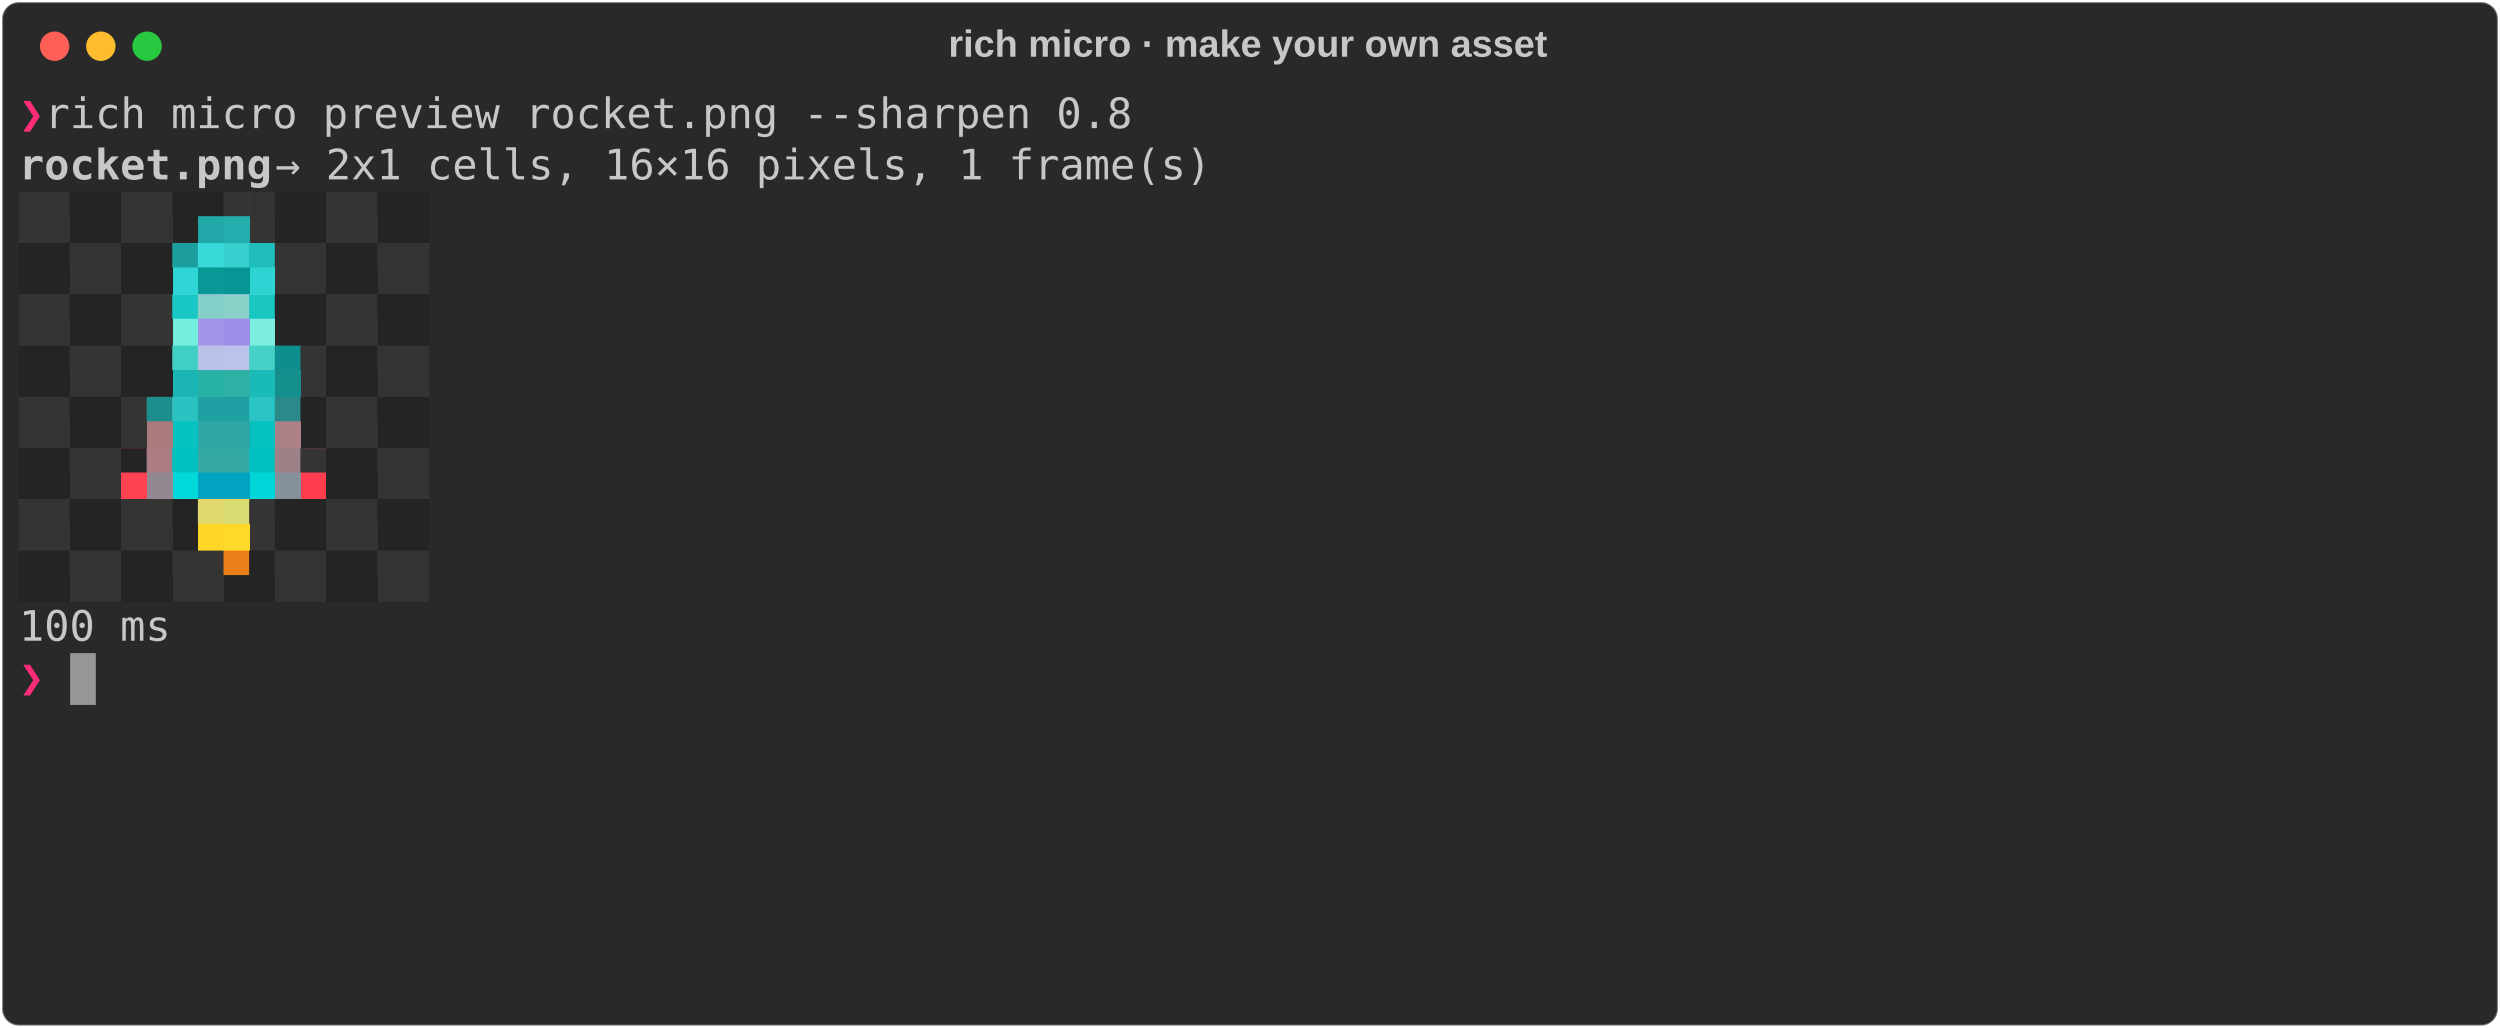
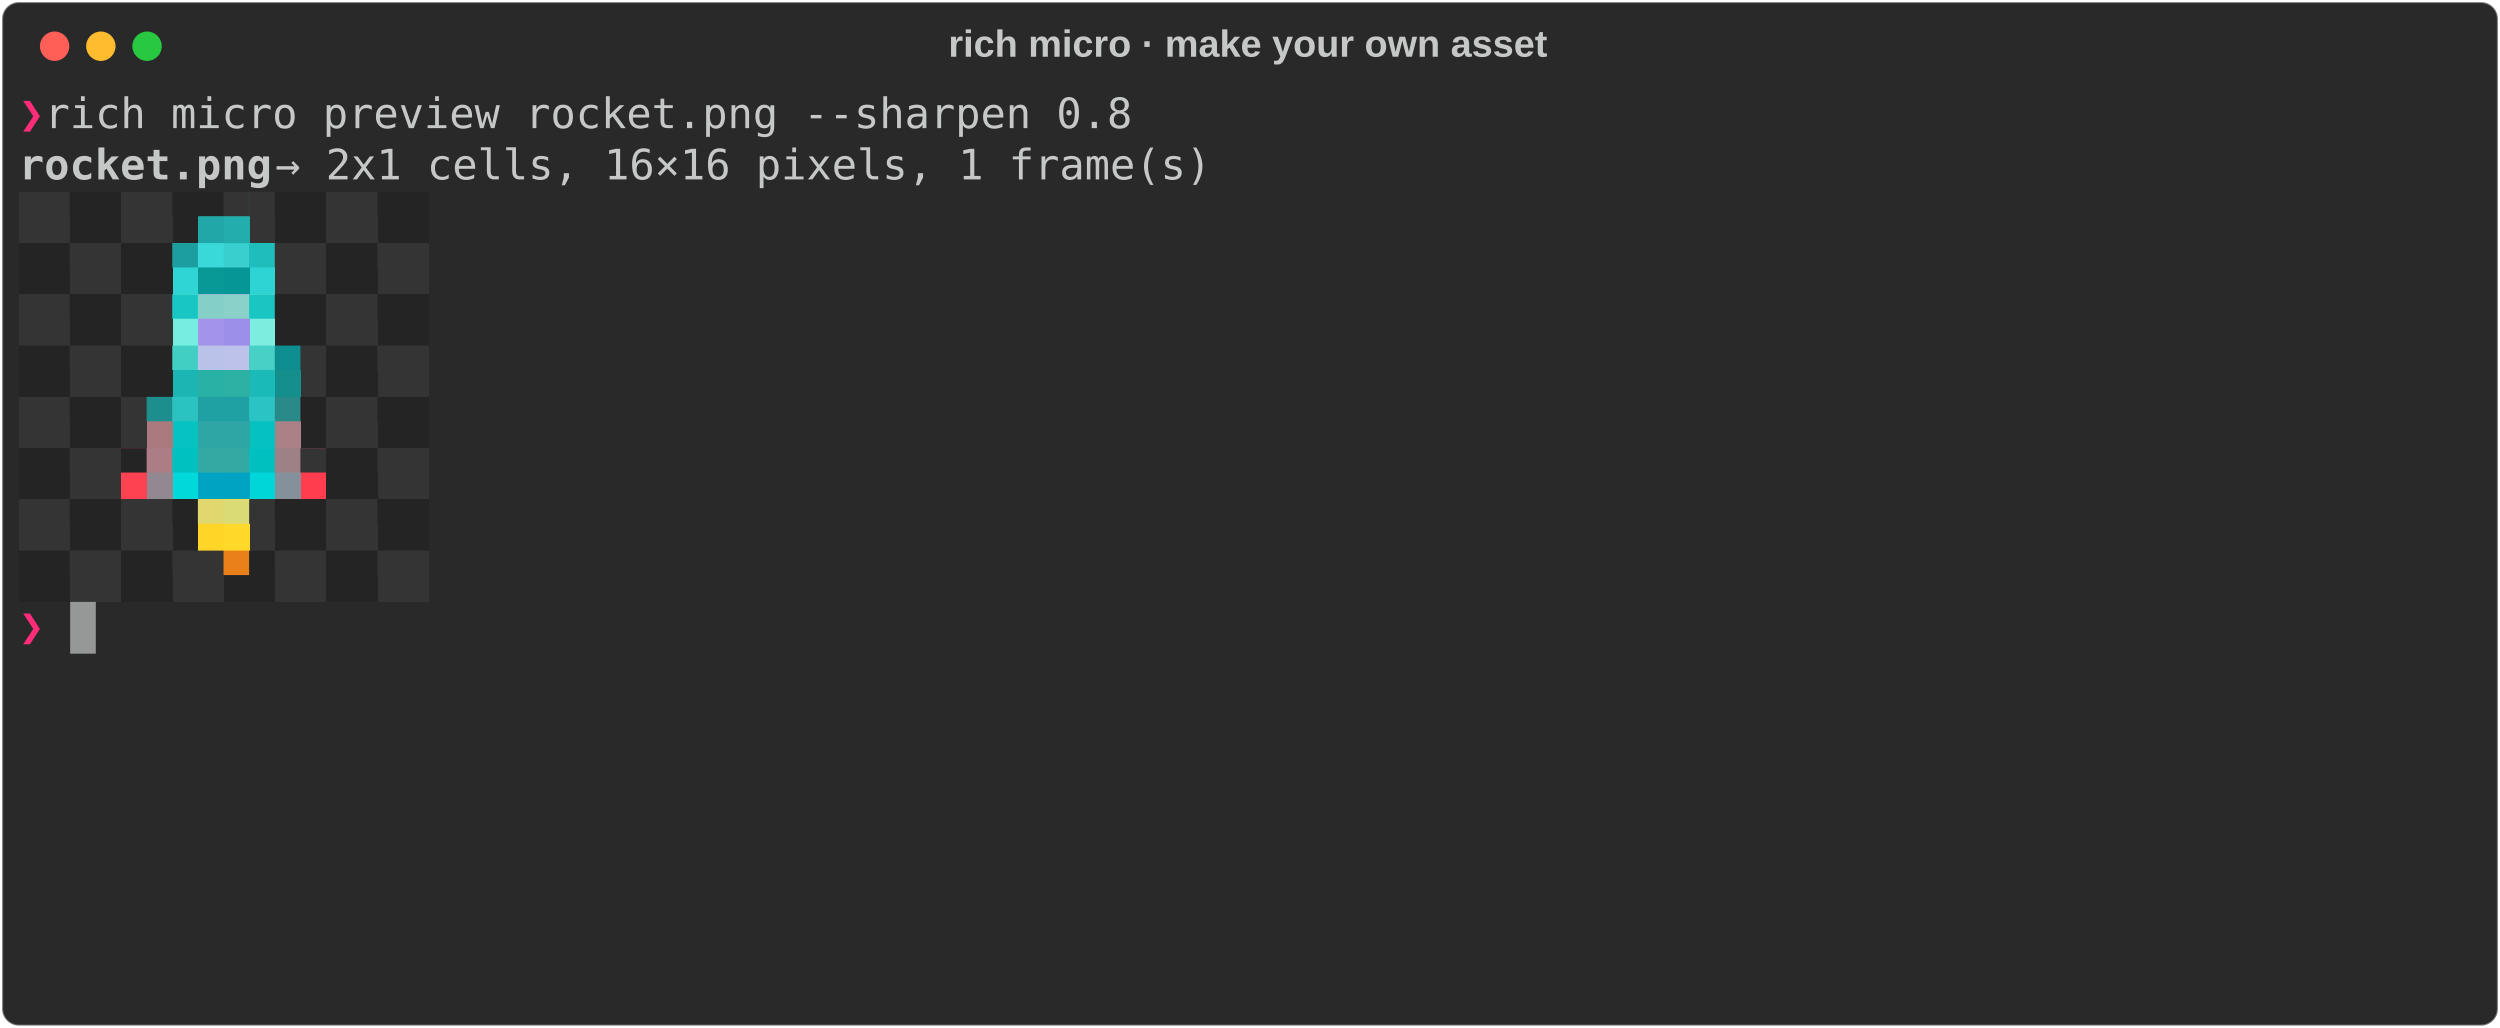
<svg xmlns="http://www.w3.org/2000/svg" class="rich-terminal" viewBox="0 0 1190 489.2">
  <style>

    @font-face {
        font-family: "Fira Code";
        src: local("FiraCode-Regular"),
                url("https://cdnjs.cloudflare.com/ajax/libs/firacode/6.2.0/woff2/FiraCode-Regular.woff2") format("woff2"),
                url("https://cdnjs.cloudflare.com/ajax/libs/firacode/6.2.0/woff/FiraCode-Regular.woff") format("woff");
        font-style: normal;
        font-weight: 400;
    }
    @font-face {
        font-family: "Fira Code";
        src: local("FiraCode-Bold"),
                url("https://cdnjs.cloudflare.com/ajax/libs/firacode/6.2.0/woff2/FiraCode-Bold.woff2") format("woff2"),
                url("https://cdnjs.cloudflare.com/ajax/libs/firacode/6.2.0/woff/FiraCode-Bold.woff") format("woff");
        font-style: bold;
        font-weight: 700;
    }

    .rich-record-matrix {
        font-family: Fira Code, monospace;
        font-size: 20px;
        line-height: 24.4px;
        font-variant-east-asian: full-width;
    }

    .rich-record-title {
        font-size: 18px;
        font-weight: bold;
        font-family: arial;
    }

    .rich-record-r1 { fill: #ff2c7a;font-weight: bold }
.rich-record-r2 { fill: #c5c8c6 }
.rich-record-r3 { fill: #c5c8c6;font-weight: bold }
.rich-record-r4 { fill: #343434 }
.rich-record-r5 { fill: #242424 }
.rich-record-r6 { fill: #1d9e9e }
.rich-record-r7 { fill: #3ad9d9 }
.rich-record-r8 { fill: #3acfcf }
.rich-record-r9 { fill: #20bdbd }
.rich-record-r10 { fill: #18c7c4 }
.rich-record-r11 { fill: #85cfc9 }
.rich-record-r12 { fill: #8ad1ca }
.rich-record-r13 { fill: #19c6c2 }
.rich-record-r14 { fill: #41cfc3 }
.rich-record-r15 { fill: #bbc2e9 }
.rich-record-r16 { fill: #bdc2ea }
.rich-record-r17 { fill: #46d0c6 }
.rich-record-r18 { fill: #0e8e8e }
.rich-record-r19 { fill: #1d8e8e }
.rich-record-r20 { fill: #2bc3c1 }
.rich-record-r21 { fill: #1fa1a3 }
.rich-record-r22 { fill: #2ac4c4 }
.rich-record-r23 { fill: #2a8a89 }
.rich-record-r24 { fill: #ac7d85 }
.rich-record-r25 { fill: #00c1c0 }
.rich-record-r26 { fill: #34a9a3 }
.rich-record-r27 { fill: #00c0bf }
.rich-record-r28 { fill: #9e8087 }
.rich-record-r29 { fill: #e1d76f }
.rich-record-r30 { fill: #dadb74 }
.rich-record-r31 { fill: #ea8019 }
    </style>
  <defs>
    <clipPath id="rich-record-clip-terminal">
      <rect x="0" y="0" width="1170.2" height="438.2" />
    </clipPath>
    <clipPath id="rich-record-line-0">
      <rect x="0" y="1.5" width="1171.2" height="24.65" />
    </clipPath>
    <clipPath id="rich-record-line-1">
      <rect x="0" y="25.9" width="1171.2" height="24.65" />
    </clipPath>
    <clipPath id="rich-record-line-2">
      <rect x="0" y="50.3" width="1171.2" height="24.65" />
    </clipPath>
    <clipPath id="rich-record-line-3">
      <rect x="0" y="74.7" width="1171.2" height="24.65" />
    </clipPath>
    <clipPath id="rich-record-line-4">
      <rect x="0" y="99.1" width="1171.2" height="24.65" />
    </clipPath>
    <clipPath id="rich-record-line-5">
      <rect x="0" y="123.5" width="1171.2" height="24.65" />
    </clipPath>
    <clipPath id="rich-record-line-6">
      <rect x="0" y="147.9" width="1171.2" height="24.65" />
    </clipPath>
    <clipPath id="rich-record-line-7">
      <rect x="0" y="172.3" width="1171.2" height="24.65" />
    </clipPath>
    <clipPath id="rich-record-line-8">
      <rect x="0" y="196.7" width="1171.2" height="24.65" />
    </clipPath>
    <clipPath id="rich-record-line-9">
      <rect x="0" y="221.1" width="1171.2" height="24.65" />
    </clipPath>
    <clipPath id="rich-record-line-10">
      <rect x="0" y="245.5" width="1171.2" height="24.65" />
    </clipPath>
    <clipPath id="rich-record-line-11">
      <rect x="0" y="269.9" width="1171.2" height="24.65" />
    </clipPath>
    <clipPath id="rich-record-line-12">
      <rect x="0" y="294.3" width="1171.2" height="24.65" />
    </clipPath>
    <clipPath id="rich-record-line-13">
      <rect x="0" y="318.7" width="1171.2" height="24.65" />
    </clipPath>
    <clipPath id="rich-record-line-14">
      <rect x="0" y="343.1" width="1171.2" height="24.65" />
    </clipPath>
    <clipPath id="rich-record-line-15">
      <rect x="0" y="367.5" width="1171.2" height="24.65" />
    </clipPath>
    <clipPath id="rich-record-line-16">
      <rect x="0" y="391.9" width="1171.2" height="24.65" />
    </clipPath>
  </defs>
  <rect fill="#292929" stroke="rgba(255,255,255,0.35)" stroke-width="1" x="1" y="1" width="1188" height="487.2" rx="8" />
  <text class="rich-record-title" fill="#c5c8c6" text-anchor="middle" x="594" y="27">rich micro · make your own asset</text>
  <g transform="translate(26,22)">
    <circle cx="0" cy="0" r="7" fill="#ff5f57" />
    <circle cx="22" cy="0" r="7" fill="#febc2e" />
    <circle cx="44" cy="0" r="7" fill="#28c840" />
  </g>
  <g transform="translate(9, 41)" clip-path="url(#rich-record-clip-terminal)">
    <rect fill="#343434" x="0" y="50.3" width="24.4" height="24.65" shape-rendering="crispEdges" />
    <rect fill="#242424" x="24.4" y="50.3" width="24.4" height="24.65" shape-rendering="crispEdges" />
    <rect fill="#343434" x="48.8" y="50.3" width="24.4" height="24.65" shape-rendering="crispEdges" />
    <rect fill="#242424" x="73.2" y="50.3" width="12.2" height="24.65" shape-rendering="crispEdges" />
    <rect fill="#21a7a7" x="85.4" y="50.3" width="12.2" height="24.65" shape-rendering="crispEdges" />
    <rect fill="#24adad" x="97.6" y="50.3" width="12.2" height="24.65" shape-rendering="crispEdges" />
    <rect fill="#343434" x="109.8" y="50.3" width="12.2" height="24.65" shape-rendering="crispEdges" />
    <rect fill="#242424" x="122" y="50.3" width="24.4" height="24.65" shape-rendering="crispEdges" />
    <rect fill="#343434" x="146.4" y="50.3" width="24.4" height="24.65" shape-rendering="crispEdges" />
    <rect fill="#242424" x="170.8" y="50.3" width="24.4" height="24.65" shape-rendering="crispEdges" />
    <rect fill="#242424" x="0" y="74.7" width="24.4" height="24.65" shape-rendering="crispEdges" />
    <rect fill="#343434" x="24.4" y="74.7" width="24.4" height="24.65" shape-rendering="crispEdges" />
    <rect fill="#242424" x="48.8" y="74.7" width="24.4" height="24.65" shape-rendering="crispEdges" />
    <rect fill="#2fd4d4" x="73.2" y="74.7" width="12.2" height="24.65" shape-rendering="crispEdges" />
    <rect fill="#089997" x="85.4" y="74.7" width="12.2" height="24.65" shape-rendering="crispEdges" />
    <rect fill="#079696" x="97.6" y="74.7" width="12.2" height="24.65" shape-rendering="crispEdges" />
    <rect fill="#2ed3d3" x="109.8" y="74.7" width="12.2" height="24.65" shape-rendering="crispEdges" />
    <rect fill="#343434" x="122" y="74.7" width="24.4" height="24.65" shape-rendering="crispEdges" />
    <rect fill="#242424" x="146.4" y="74.7" width="24.4" height="24.65" shape-rendering="crispEdges" />
    <rect fill="#343434" x="170.8" y="74.7" width="24.4" height="24.65" shape-rendering="crispEdges" />
    <rect fill="#343434" x="0" y="99.1" width="24.4" height="24.65" shape-rendering="crispEdges" />
    <rect fill="#242424" x="24.4" y="99.1" width="24.4" height="24.65" shape-rendering="crispEdges" />
    <rect fill="#343434" x="48.8" y="99.1" width="24.4" height="24.65" shape-rendering="crispEdges" />
    <rect fill="#75eedf" x="73.2" y="99.1" width="12.2" height="24.65" shape-rendering="crispEdges" />
    <rect fill="#a393e9" x="85.4" y="99.1" width="12.2" height="24.65" shape-rendering="crispEdges" />
    <rect fill="#9c8fe9" x="97.6" y="99.1" width="12.2" height="24.65" shape-rendering="crispEdges" />
    <rect fill="#7deddf" x="109.8" y="99.1" width="12.2" height="24.65" shape-rendering="crispEdges" />
    <rect fill="#242424" x="122" y="99.1" width="24.4" height="24.65" shape-rendering="crispEdges" />
    <rect fill="#343434" x="146.4" y="99.1" width="24.4" height="24.65" shape-rendering="crispEdges" />
    <rect fill="#242424" x="170.8" y="99.1" width="24.4" height="24.65" shape-rendering="crispEdges" />
    <rect fill="#242424" x="0" y="123.5" width="24.4" height="24.65" shape-rendering="crispEdges" />
    <rect fill="#343434" x="24.4" y="123.5" width="24.4" height="24.65" shape-rendering="crispEdges" />
    <rect fill="#242424" x="48.8" y="123.5" width="24.4" height="24.65" shape-rendering="crispEdges" />
    <rect fill="#1bb5b4" x="73.2" y="123.5" width="12.2" height="24.65" shape-rendering="crispEdges" />
    <rect fill="#28b1a5" x="85.4" y="123.5" width="12.2" height="24.65" shape-rendering="crispEdges" />
    <rect fill="#2cb1a4" x="97.6" y="123.5" width="12.2" height="24.65" shape-rendering="crispEdges" />
    <rect fill="#1abab9" x="109.8" y="123.5" width="12.2" height="24.65" shape-rendering="crispEdges" />
    <rect fill="#158e8e" x="122" y="123.5" width="12.2" height="24.65" shape-rendering="crispEdges" />
    <rect fill="#343434" x="134.2" y="123.5" width="12.2" height="24.65" shape-rendering="crispEdges" />
    <rect fill="#242424" x="146.4" y="123.5" width="24.4" height="24.65" shape-rendering="crispEdges" />
    <rect fill="#343434" x="170.8" y="123.5" width="24.4" height="24.65" shape-rendering="crispEdges" />
    <rect fill="#343434" x="0" y="147.9" width="24.4" height="24.65" shape-rendering="crispEdges" />
    <rect fill="#242424" x="24.4" y="147.9" width="24.4" height="24.65" shape-rendering="crispEdges" />
    <rect fill="#343434" x="48.8" y="147.9" width="12.2" height="24.65" shape-rendering="crispEdges" />
    <rect fill="#ab7a7f" x="61" y="147.9" width="12.2" height="24.65" shape-rendering="crispEdges" />
    <rect fill="#04c3c0" x="73.2" y="147.9" width="12.2" height="24.65" shape-rendering="crispEdges" />
    <rect fill="#2fa6a6" x="85.4" y="147.9" width="24.4" height="24.65" shape-rendering="crispEdges" />
    <rect fill="#03c2c0" x="109.8" y="147.9" width="12.2" height="24.65" shape-rendering="crispEdges" />
    <rect fill="#ab8086" x="122" y="147.9" width="12.2" height="24.65" shape-rendering="crispEdges" />
    <rect fill="#242424" x="134.2" y="147.9" width="12.2" height="24.65" shape-rendering="crispEdges" />
    <rect fill="#343434" x="146.4" y="147.9" width="24.4" height="24.65" shape-rendering="crispEdges" />
    <rect fill="#242424" x="170.8" y="147.9" width="24.4" height="24.65" shape-rendering="crispEdges" />
    <rect fill="#242424" x="0" y="172.3" width="24.4" height="24.65" shape-rendering="crispEdges" />
    <rect fill="#343434" x="24.4" y="172.3" width="24.4" height="24.65" shape-rendering="crispEdges" />
    <rect fill="#ff4251" x="48.8" y="172.3" width="12.2" height="24.65" shape-rendering="crispEdges" />
    <rect fill="#928892" x="61" y="172.3" width="12.2" height="24.65" shape-rendering="crispEdges" />
    <rect fill="#00d8da" x="73.2" y="172.3" width="12.2" height="24.65" shape-rendering="crispEdges" />
    <rect fill="#00a4c2" x="85.4" y="172.3" width="12.2" height="24.65" shape-rendering="crispEdges" />
    <rect fill="#00a3c2" x="97.6" y="172.3" width="12.2" height="24.65" shape-rendering="crispEdges" />
    <rect fill="#00d6d7" x="109.8" y="172.3" width="12.2" height="24.65" shape-rendering="crispEdges" />
    <rect fill="#85919a" x="122" y="172.3" width="12.2" height="24.65" shape-rendering="crispEdges" />
    <rect fill="#ff3d4e" x="134.2" y="172.3" width="12.2" height="24.65" shape-rendering="crispEdges" />
    <rect fill="#242424" x="146.4" y="172.3" width="24.4" height="24.65" shape-rendering="crispEdges" />
    <rect fill="#343434" x="170.8" y="172.3" width="24.4" height="24.65" shape-rendering="crispEdges" />
    <rect fill="#343434" x="0" y="196.7" width="24.4" height="24.65" shape-rendering="crispEdges" />
    <rect fill="#242424" x="24.4" y="196.7" width="24.4" height="24.65" shape-rendering="crispEdges" />
    <rect fill="#343434" x="48.8" y="196.7" width="24.4" height="24.65" shape-rendering="crispEdges" />
    <rect fill="#242424" x="73.2" y="196.7" width="12.2" height="24.65" shape-rendering="crispEdges" />
    <rect fill="#ffd528" x="85.4" y="196.7" width="12.2" height="24.65" shape-rendering="crispEdges" />
    <rect fill="#ffd82a" x="97.6" y="196.7" width="12.2" height="24.65" shape-rendering="crispEdges" />
    <rect fill="#343434" x="109.8" y="196.7" width="12.2" height="24.65" shape-rendering="crispEdges" />
    <rect fill="#242424" x="122" y="196.7" width="24.4" height="24.65" shape-rendering="crispEdges" />
    <rect fill="#343434" x="146.4" y="196.7" width="24.4" height="24.65" shape-rendering="crispEdges" />
    <rect fill="#242424" x="170.8" y="196.7" width="24.4" height="24.65" shape-rendering="crispEdges" />
    <rect fill="#242424" x="0" y="221.1" width="24.4" height="24.65" shape-rendering="crispEdges" />
    <rect fill="#343434" x="24.4" y="221.1" width="24.4" height="24.65" shape-rendering="crispEdges" />
    <rect fill="#242424" x="48.8" y="221.1" width="24.4" height="24.65" shape-rendering="crispEdges" />
    <rect fill="#343434" x="73.2" y="221.1" width="24.4" height="24.65" shape-rendering="crispEdges" />
    <rect fill="#242424" x="97.6" y="221.1" width="12.2" height="24.65" shape-rendering="crispEdges" />
    <rect fill="#242424" x="109.8" y="221.1" width="12.2" height="24.65" shape-rendering="crispEdges" />
    <rect fill="#343434" x="122" y="221.1" width="24.4" height="24.65" shape-rendering="crispEdges" />
    <rect fill="#242424" x="146.4" y="221.1" width="24.4" height="24.65" shape-rendering="crispEdges" />
    <rect fill="#343434" x="170.8" y="221.1" width="24.4" height="24.65" shape-rendering="crispEdges" />
    <g class="rich-record-matrix">
      <text class="rich-record-r1" x="0" y="20" textLength="12.2" clip-path="url(#rich-record-line-0)">❯</text>
      <text class="rich-record-r2" x="12.2" y="20" textLength="1159" clip-path="url(#rich-record-line-0)"> rich micro preview rocket.png --sharpen 0.8                                                   </text>
      <text class="rich-record-r2" x="1171.2" y="20" textLength="12.2" clip-path="url(#rich-record-line-0)">
</text>
      <text class="rich-record-r3" x="0" y="44.4" textLength="122" clip-path="url(#rich-record-line-1)">rocket.png</text>
      <text class="rich-record-r2" x="122" y="44.4" textLength="1049.2" clip-path="url(#rich-record-line-1)"> → 2x1 cells, 16×16 pixels, 1 frame(s)                                                </text>
      <text class="rich-record-r2" x="1171.2" y="44.4" textLength="12.2" clip-path="url(#rich-record-line-1)">
</text>
      <text class="rich-record-r4" x="0" y="68.8" textLength="24.4" clip-path="url(#rich-record-line-2)">▀▀</text>
      <text class="rich-record-r5" x="24.4" y="68.8" textLength="24.4" clip-path="url(#rich-record-line-2)">▀▀</text>
      <text class="rich-record-r4" x="48.8" y="68.8" textLength="24.4" clip-path="url(#rich-record-line-2)">▀▀</text>
      <text class="rich-record-r5" x="73.2" y="68.8" textLength="12.2" clip-path="url(#rich-record-line-2)">▀</text>
      <text class="rich-record-r5" x="85.4" y="68.8" textLength="12.2" clip-path="url(#rich-record-line-2)">▀</text>
      <text class="rich-record-r4" x="97.6" y="68.8" textLength="12.2" clip-path="url(#rich-record-line-2)">▀</text>
      <text class="rich-record-r4" x="109.8" y="68.8" textLength="12.2" clip-path="url(#rich-record-line-2)">▀</text>
      <text class="rich-record-r5" x="122" y="68.8" textLength="24.4" clip-path="url(#rich-record-line-2)">▀▀</text>
      <text class="rich-record-r4" x="146.4" y="68.8" textLength="24.4" clip-path="url(#rich-record-line-2)">▀▀</text>
      <text class="rich-record-r5" x="170.8" y="68.8" textLength="24.4" clip-path="url(#rich-record-line-2)">▀▀</text>
      <text class="rich-record-r2" x="1171.2" y="68.8" textLength="12.2" clip-path="url(#rich-record-line-2)">
</text>
      <text class="rich-record-r5" x="0" y="93.2" textLength="24.4" clip-path="url(#rich-record-line-3)">▀▀</text>
      <text class="rich-record-r4" x="24.4" y="93.2" textLength="24.4" clip-path="url(#rich-record-line-3)">▀▀</text>
      <text class="rich-record-r5" x="48.8" y="93.2" textLength="24.4" clip-path="url(#rich-record-line-3)">▀▀</text>
      <text class="rich-record-r6" x="73.2" y="93.2" textLength="12.2" clip-path="url(#rich-record-line-3)">▀</text>
      <text class="rich-record-r7" x="85.4" y="93.2" textLength="12.2" clip-path="url(#rich-record-line-3)">▀</text>
      <text class="rich-record-r8" x="97.6" y="93.2" textLength="12.2" clip-path="url(#rich-record-line-3)">▀</text>
      <text class="rich-record-r9" x="109.8" y="93.2" textLength="12.2" clip-path="url(#rich-record-line-3)">▀</text>
      <text class="rich-record-r4" x="122" y="93.2" textLength="24.4" clip-path="url(#rich-record-line-3)">▀▀</text>
      <text class="rich-record-r5" x="146.4" y="93.2" textLength="24.4" clip-path="url(#rich-record-line-3)">▀▀</text>
      <text class="rich-record-r4" x="170.8" y="93.2" textLength="24.4" clip-path="url(#rich-record-line-3)">▀▀</text>
      <text class="rich-record-r2" x="1171.2" y="93.2" textLength="12.2" clip-path="url(#rich-record-line-3)">
</text>
      <text class="rich-record-r4" x="0" y="117.6" textLength="24.4" clip-path="url(#rich-record-line-4)">▀▀</text>
      <text class="rich-record-r5" x="24.4" y="117.6" textLength="24.4" clip-path="url(#rich-record-line-4)">▀▀</text>
      <text class="rich-record-r4" x="48.8" y="117.6" textLength="24.4" clip-path="url(#rich-record-line-4)">▀▀</text>
      <text class="rich-record-r10" x="73.2" y="117.6" textLength="12.2" clip-path="url(#rich-record-line-4)">▀</text>
      <text class="rich-record-r11" x="85.4" y="117.6" textLength="12.2" clip-path="url(#rich-record-line-4)">▀</text>
      <text class="rich-record-r12" x="97.6" y="117.6" textLength="12.2" clip-path="url(#rich-record-line-4)">▀</text>
      <text class="rich-record-r13" x="109.8" y="117.6" textLength="12.2" clip-path="url(#rich-record-line-4)">▀</text>
      <text class="rich-record-r5" x="122" y="117.6" textLength="24.4" clip-path="url(#rich-record-line-4)">▀▀</text>
      <text class="rich-record-r4" x="146.4" y="117.6" textLength="24.4" clip-path="url(#rich-record-line-4)">▀▀</text>
      <text class="rich-record-r5" x="170.8" y="117.6" textLength="24.4" clip-path="url(#rich-record-line-4)">▀▀</text>
      <text class="rich-record-r2" x="1171.2" y="117.6" textLength="12.2" clip-path="url(#rich-record-line-4)">
</text>
      <text class="rich-record-r5" x="0" y="142" textLength="24.4" clip-path="url(#rich-record-line-5)">▀▀</text>
      <text class="rich-record-r4" x="24.4" y="142" textLength="24.4" clip-path="url(#rich-record-line-5)">▀▀</text>
      <text class="rich-record-r5" x="48.8" y="142" textLength="24.4" clip-path="url(#rich-record-line-5)">▀▀</text>
      <text class="rich-record-r14" x="73.2" y="142" textLength="12.2" clip-path="url(#rich-record-line-5)">▀</text>
      <text class="rich-record-r15" x="85.4" y="142" textLength="12.2" clip-path="url(#rich-record-line-5)">▀</text>
      <text class="rich-record-r16" x="97.6" y="142" textLength="12.2" clip-path="url(#rich-record-line-5)">▀</text>
      <text class="rich-record-r17" x="109.8" y="142" textLength="12.2" clip-path="url(#rich-record-line-5)">▀</text>
      <text class="rich-record-r18" x="122" y="142" textLength="12.2" clip-path="url(#rich-record-line-5)">▀</text>
      <text class="rich-record-r4" x="134.2" y="142" textLength="12.2" clip-path="url(#rich-record-line-5)">▀</text>
      <text class="rich-record-r5" x="146.4" y="142" textLength="24.4" clip-path="url(#rich-record-line-5)">▀▀</text>
      <text class="rich-record-r4" x="170.8" y="142" textLength="24.4" clip-path="url(#rich-record-line-5)">▀▀</text>
      <text class="rich-record-r2" x="1171.2" y="142" textLength="12.2" clip-path="url(#rich-record-line-5)">
</text>
      <text class="rich-record-r4" x="0" y="166.4" textLength="24.4" clip-path="url(#rich-record-line-6)">▀▀</text>
      <text class="rich-record-r5" x="24.4" y="166.4" textLength="24.4" clip-path="url(#rich-record-line-6)">▀▀</text>
      <text class="rich-record-r4" x="48.8" y="166.4" textLength="12.2" clip-path="url(#rich-record-line-6)">▀</text>
      <text class="rich-record-r19" x="61" y="166.4" textLength="12.2" clip-path="url(#rich-record-line-6)">▀</text>
      <text class="rich-record-r20" x="73.2" y="166.4" textLength="12.2" clip-path="url(#rich-record-line-6)">▀</text>
      <text class="rich-record-r21" x="85.4" y="166.4" textLength="24.4" clip-path="url(#rich-record-line-6)">▀▀</text>
      <text class="rich-record-r22" x="109.8" y="166.4" textLength="12.2" clip-path="url(#rich-record-line-6)">▀</text>
      <text class="rich-record-r23" x="122" y="166.4" textLength="12.2" clip-path="url(#rich-record-line-6)">▀</text>
      <text class="rich-record-r5" x="134.2" y="166.4" textLength="12.2" clip-path="url(#rich-record-line-6)">▀</text>
      <text class="rich-record-r4" x="146.4" y="166.4" textLength="24.4" clip-path="url(#rich-record-line-6)">▀▀</text>
      <text class="rich-record-r5" x="170.8" y="166.4" textLength="24.4" clip-path="url(#rich-record-line-6)">▀▀</text>
      <text class="rich-record-r2" x="1171.2" y="166.4" textLength="12.2" clip-path="url(#rich-record-line-6)">
</text>
      <text class="rich-record-r5" x="0" y="190.8" textLength="24.4" clip-path="url(#rich-record-line-7)">▀▀</text>
      <text class="rich-record-r4" x="24.4" y="190.8" textLength="24.4" clip-path="url(#rich-record-line-7)">▀▀</text>
      <text class="rich-record-r5" x="48.8" y="190.8" textLength="12.2" clip-path="url(#rich-record-line-7)">▀</text>
      <text class="rich-record-r24" x="61" y="190.8" textLength="12.2" clip-path="url(#rich-record-line-7)">▀</text>
      <text class="rich-record-r25" x="73.2" y="190.8" textLength="12.2" clip-path="url(#rich-record-line-7)">▀</text>
      <text class="rich-record-r26" x="85.4" y="190.8" textLength="12.2" clip-path="url(#rich-record-line-7)">▀</text>
      <text class="rich-record-r26" x="97.6" y="190.8" textLength="12.2" clip-path="url(#rich-record-line-7)">▀</text>
      <text class="rich-record-r27" x="109.8" y="190.8" textLength="12.2" clip-path="url(#rich-record-line-7)">▀</text>
      <text class="rich-record-r28" x="122" y="190.8" textLength="12.2" clip-path="url(#rich-record-line-7)">▀</text>
      <text class="rich-record-r4" x="134.2" y="190.8" textLength="12.2" clip-path="url(#rich-record-line-7)">▀</text>
      <text class="rich-record-r5" x="146.4" y="190.8" textLength="24.4" clip-path="url(#rich-record-line-7)">▀▀</text>
      <text class="rich-record-r4" x="170.8" y="190.8" textLength="24.4" clip-path="url(#rich-record-line-7)">▀▀</text>
      <text class="rich-record-r2" x="1171.2" y="190.8" textLength="12.2" clip-path="url(#rich-record-line-7)">
</text>
      <text class="rich-record-r4" x="0" y="215.2" textLength="24.4" clip-path="url(#rich-record-line-8)">▀▀</text>
      <text class="rich-record-r5" x="24.4" y="215.2" textLength="24.4" clip-path="url(#rich-record-line-8)">▀▀</text>
      <text class="rich-record-r4" x="48.8" y="215.2" textLength="24.4" clip-path="url(#rich-record-line-8)">▀▀</text>
      <text class="rich-record-r5" x="73.2" y="215.2" textLength="12.2" clip-path="url(#rich-record-line-8)">▀</text>
      <text class="rich-record-r29" x="85.4" y="215.2" textLength="12.2" clip-path="url(#rich-record-line-8)">▀</text>
      <text class="rich-record-r30" x="97.6" y="215.2" textLength="12.2" clip-path="url(#rich-record-line-8)">▀</text>
      <text class="rich-record-r4" x="109.8" y="215.2" textLength="12.2" clip-path="url(#rich-record-line-8)">▀</text>
      <text class="rich-record-r5" x="122" y="215.2" textLength="24.4" clip-path="url(#rich-record-line-8)">▀▀</text>
      <text class="rich-record-r4" x="146.4" y="215.2" textLength="24.4" clip-path="url(#rich-record-line-8)">▀▀</text>
      <text class="rich-record-r5" x="170.8" y="215.2" textLength="24.4" clip-path="url(#rich-record-line-8)">▀▀</text>
      <text class="rich-record-r2" x="1171.2" y="215.2" textLength="12.2" clip-path="url(#rich-record-line-8)">
</text>
      <text class="rich-record-r5" x="0" y="239.6" textLength="24.4" clip-path="url(#rich-record-line-9)">▀▀</text>
      <text class="rich-record-r4" x="24.4" y="239.6" textLength="24.4" clip-path="url(#rich-record-line-9)">▀▀</text>
      <text class="rich-record-r5" x="48.8" y="239.6" textLength="24.4" clip-path="url(#rich-record-line-9)">▀▀</text>
      <text class="rich-record-r4" x="73.2" y="239.6" textLength="24.4" clip-path="url(#rich-record-line-9)">▀▀</text>
      <text class="rich-record-r31" x="97.6" y="239.6" textLength="12.2" clip-path="url(#rich-record-line-9)">▀</text>
      <text class="rich-record-r5" x="109.8" y="239.6" textLength="12.2" clip-path="url(#rich-record-line-9)">▀</text>
      <text class="rich-record-r4" x="122" y="239.6" textLength="24.4" clip-path="url(#rich-record-line-9)">▀▀</text>
      <text class="rich-record-r5" x="146.4" y="239.6" textLength="24.4" clip-path="url(#rich-record-line-9)">▀▀</text>
      <text class="rich-record-r4" x="170.8" y="239.6" textLength="24.4" clip-path="url(#rich-record-line-9)">▀▀</text>
      <text class="rich-record-r2" x="1171.2" y="239.6" textLength="12.2" clip-path="url(#rich-record-line-9)">
</text>
-       <text class="rich-record-r2" x="0" y="264" textLength="1171.2" clip-path="url(#rich-record-line-10)">100 ms                                                                                          </text>
+       <text class="rich-record-r1" x="0" y="264" textLength="12.2" clip-path="url(#rich-record-line-10)">❯</text>
      <text class="rich-record-r2" x="1171.2" y="264" textLength="12.2" clip-path="url(#rich-record-line-10)">
</text>
-       <text class="rich-record-r1" x="0" y="288.4" textLength="12.2" clip-path="url(#rich-record-line-11)">❯</text>
      <text class="rich-record-r2" x="1171.2" y="288.4" textLength="12.2" clip-path="url(#rich-record-line-11)">
</text>
      <text class="rich-record-r2" x="1171.2" y="312.8" textLength="12.2" clip-path="url(#rich-record-line-12)">
</text>
      <text class="rich-record-r2" x="1171.2" y="337.2" textLength="12.2" clip-path="url(#rich-record-line-13)">
</text>
      <text class="rich-record-r2" x="1171.2" y="361.6" textLength="12.2" clip-path="url(#rich-record-line-14)">
</text>
      <text class="rich-record-r2" x="1171.2" y="386" textLength="12.2" clip-path="url(#rich-record-line-15)">
</text>
      <text class="rich-record-r2" x="1171.2" y="410.4" textLength="12.2" clip-path="url(#rich-record-line-16)">
</text>
-       <rect x="24.4" y="269.9" width="12.2" height="24.65" fill="#c5c8c6" opacity="0.7" />
+       <rect x="24.4" y="245.5" width="12.2" height="24.65" fill="#c5c8c6" opacity="0.7" />
    </g>
  </g>
</svg>
